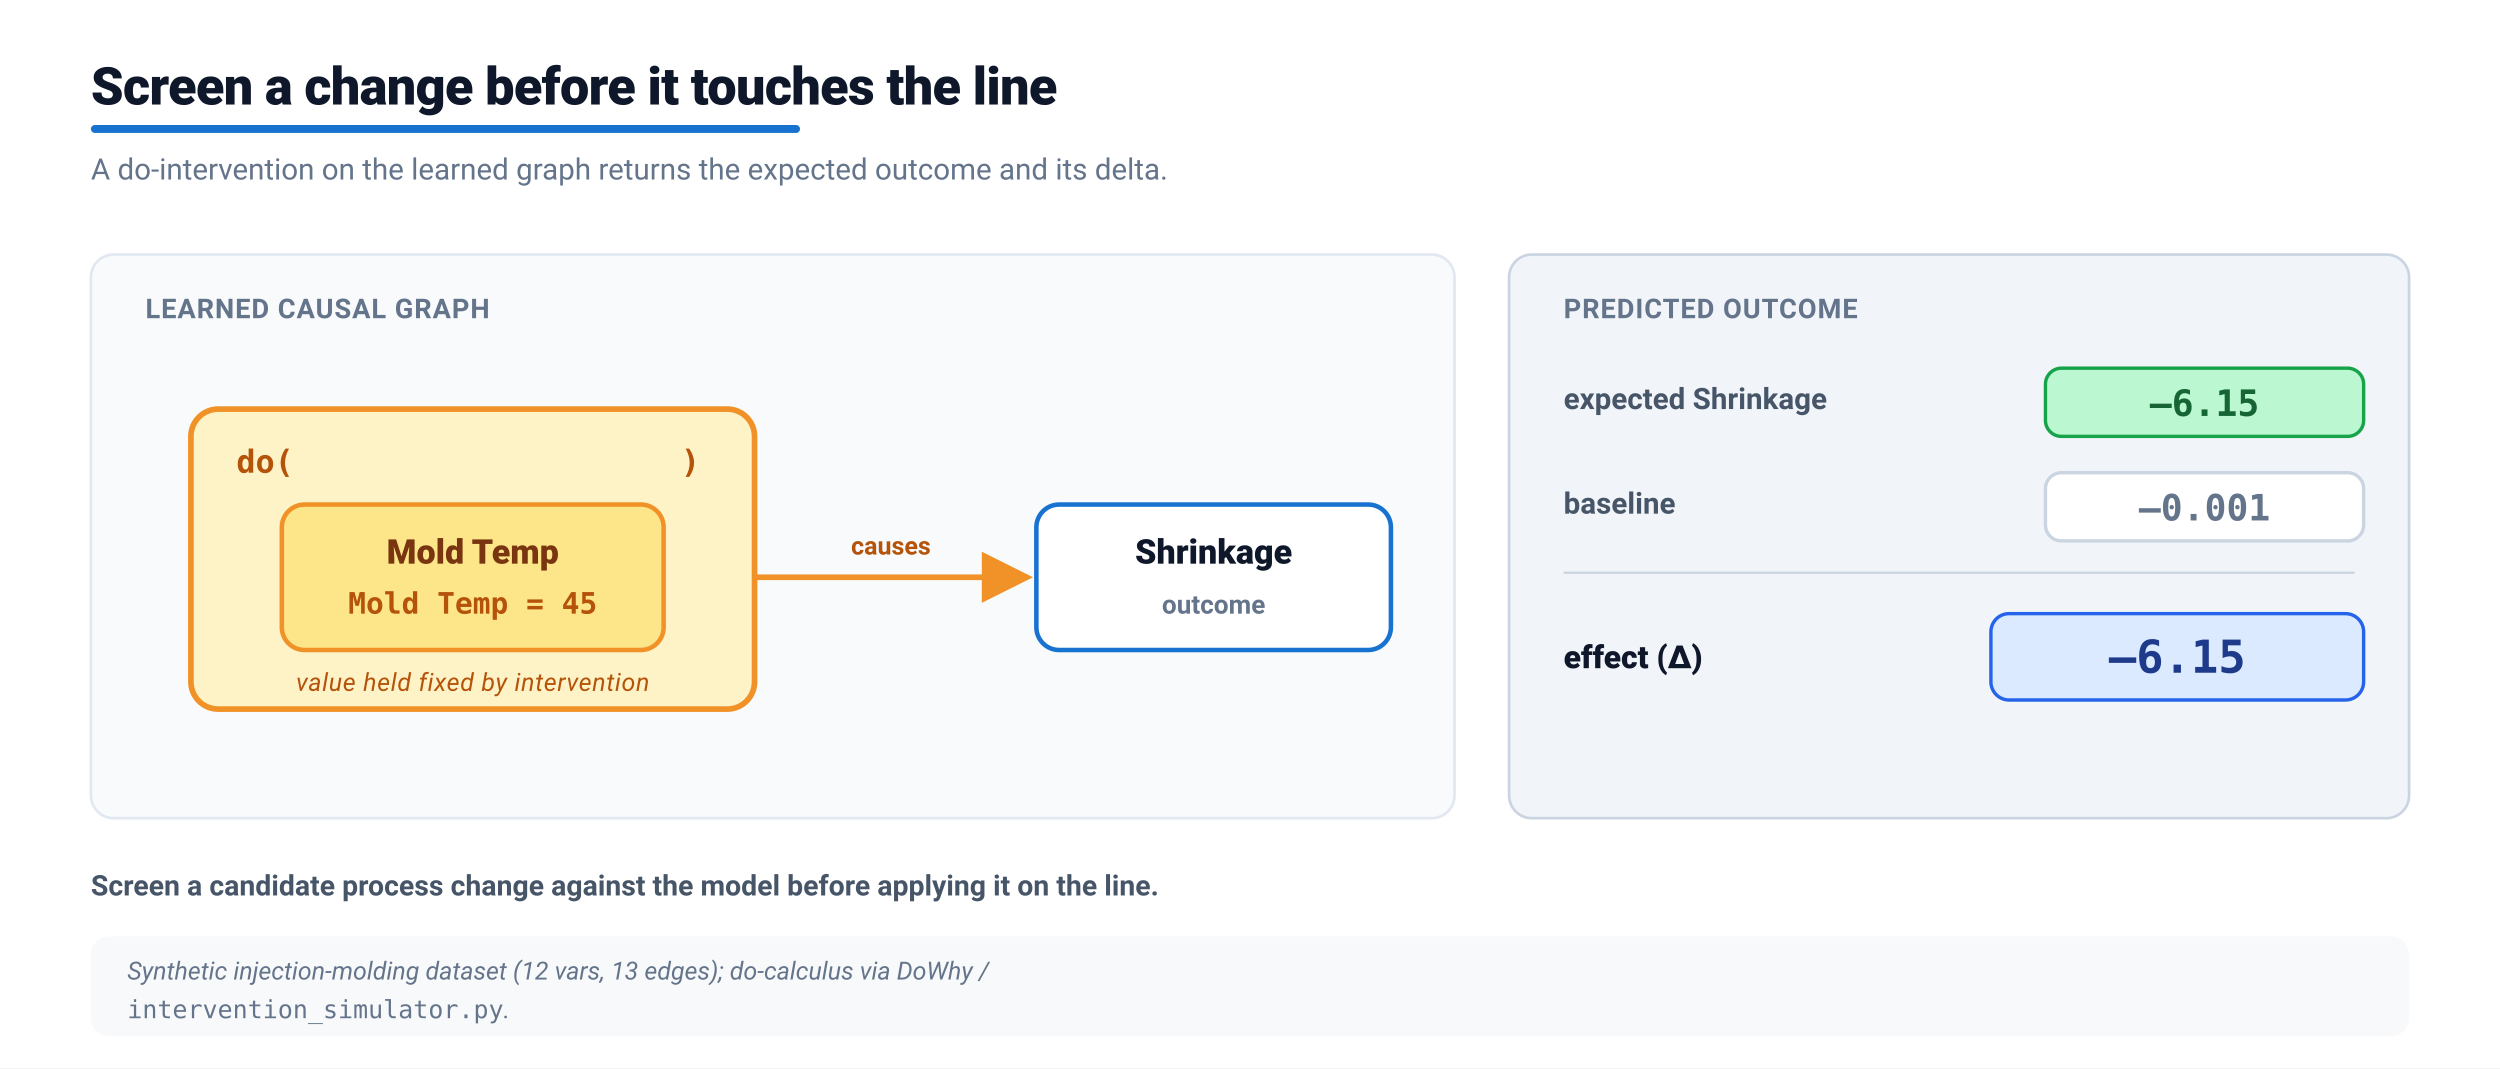
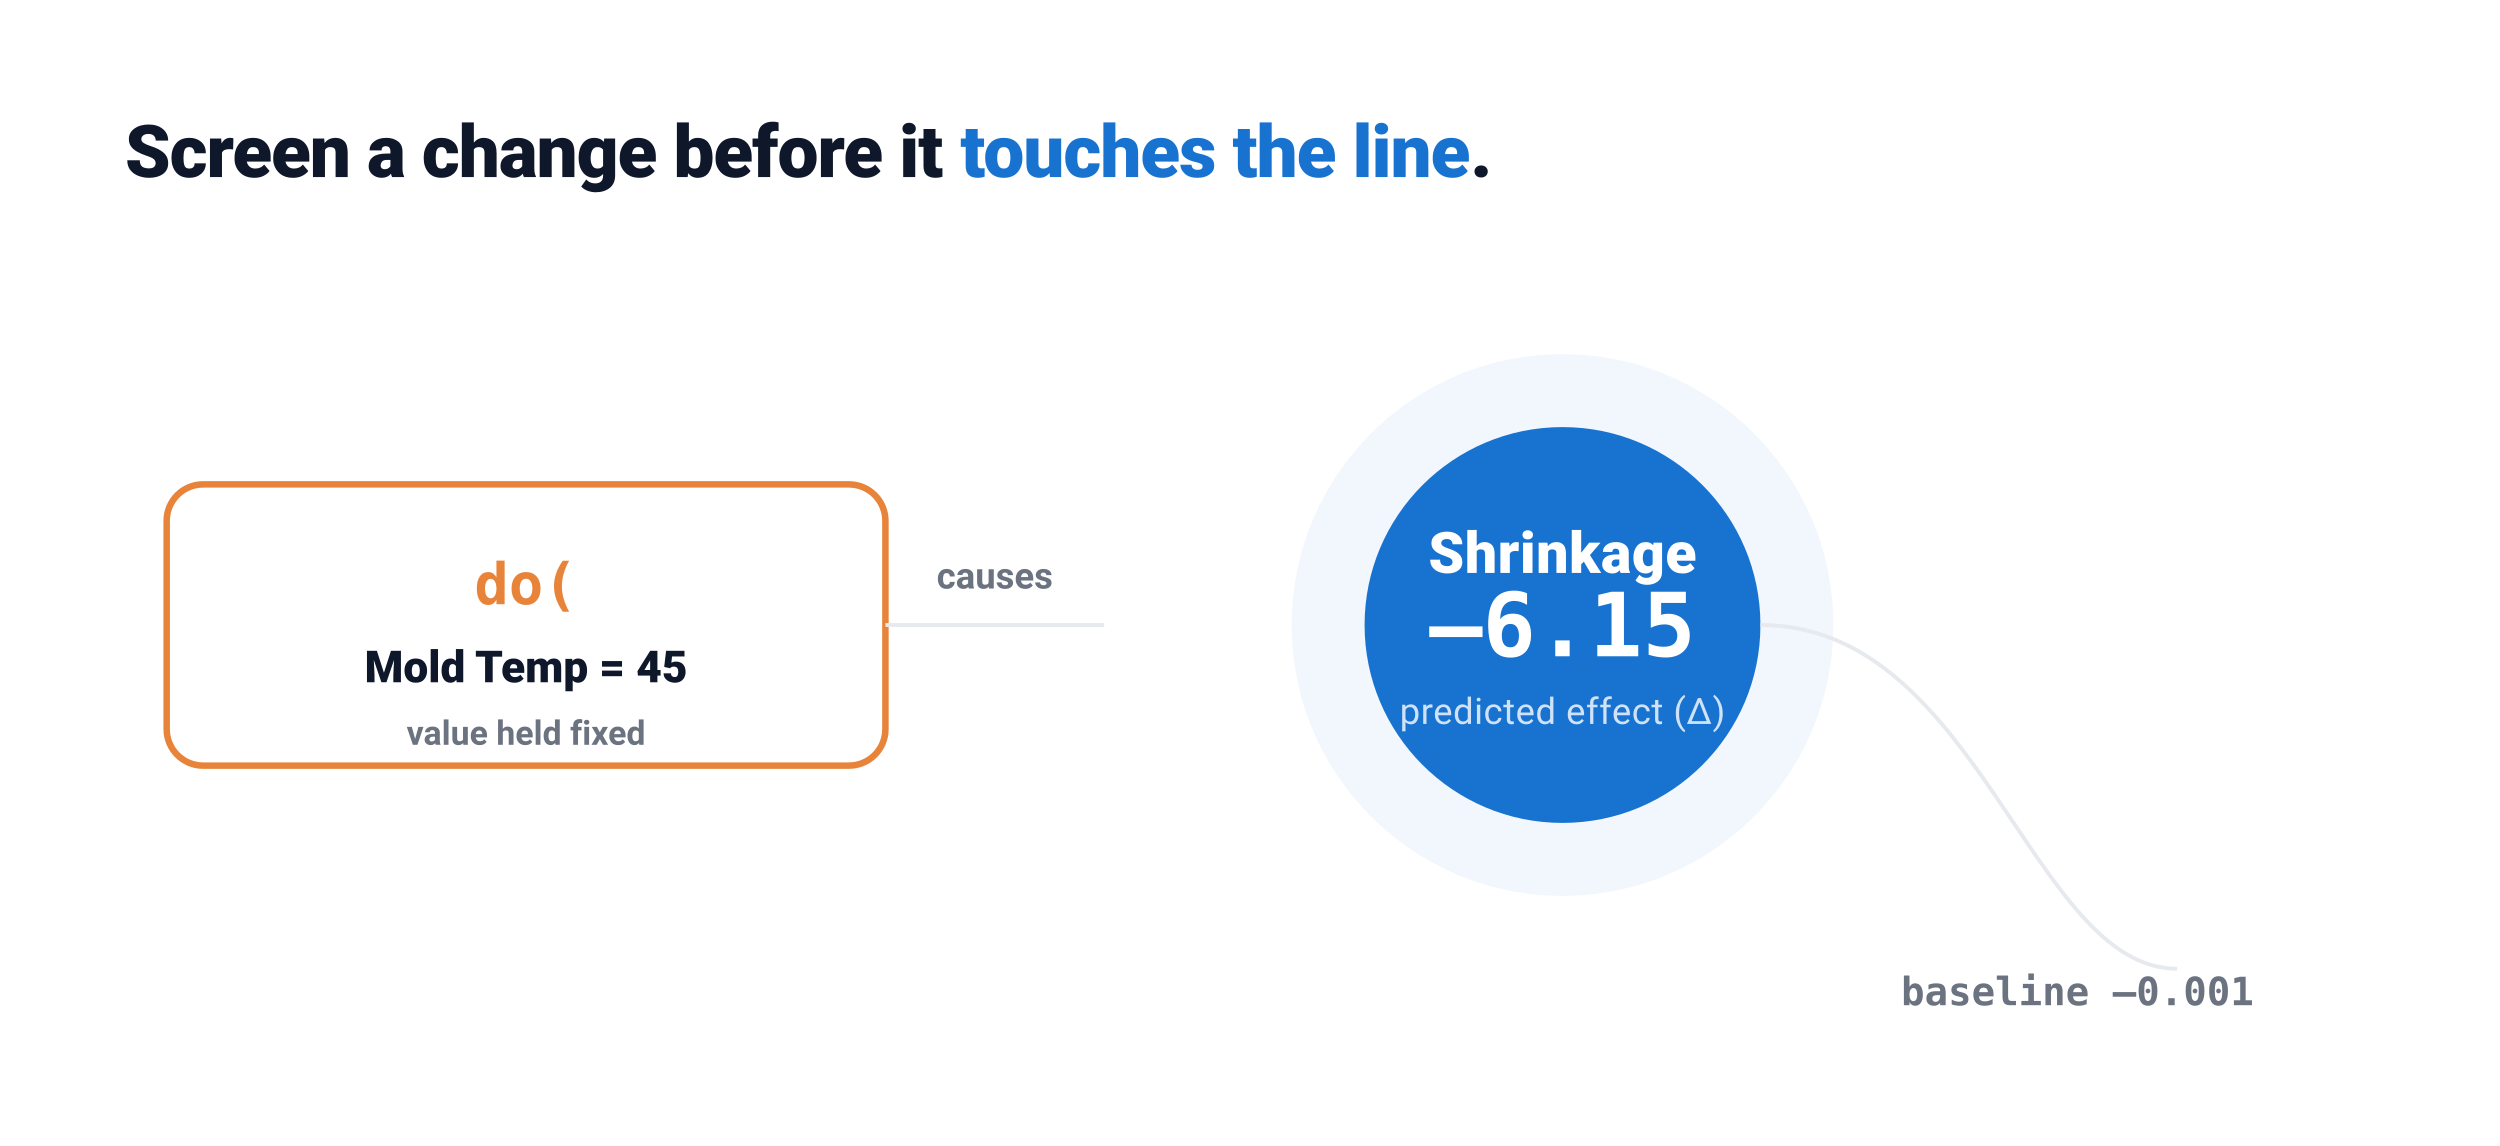
- <svg xmlns="http://www.w3.org/2000/svg" viewBox="0 0 1100 470" font-family="ui-sans-serif, system-ui, -apple-system, 'Segoe UI', Roboto, sans-serif">
-   <defs>
-     <marker id="ci-ahm" markerWidth="10" markerHeight="9" refX="8" refY="4.5" orient="auto">
-       <path d="M0,0 L9,4.5 L0,9 Z" fill="#94a3b8" />
-     </marker>
-     <marker id="ci-aho" markerWidth="10" markerHeight="9" refX="8" refY="4.5" orient="auto">
-       <path d="M0,0 L9,4.5 L0,9 Z" fill="#f09228" />
-     </marker>
-   </defs>
-   <rect x="0" y="0" width="1100" height="470" fill="#ffffff" />
-   <text x="40" y="46" font-size="23" font-weight="800" fill="#0f172a" letter-spacing="-.3">Screen a change before it touches the line</text>
-   <rect x="40" y="55" width="312" height="3.5" rx="1.75" fill="#1772d0" />
-   <text x="40" y="79" font-size="13" fill="#64748b">A do-intervention on the learned graph returns the expected outcome and its delta.</text>
-   <rect x="40" y="112" width="600" height="248" rx="10" fill="#f8fafc" stroke="#e2e8f0" stroke-width="1.2" />
-   <text x="64" y="140" font-size="12" font-weight="700" fill="#64748b" letter-spacing=".4">LEARNED CAUSAL GRAPH</text>
-   <rect x="84" y="180" width="248" height="132" rx="12" fill="#fef3c7" stroke="#f09228" stroke-width="2.5" />
-   <text x="104" y="208" font-size="14" font-weight="800" fill="#b45309" font-family="ui-monospace, Menlo, Consolas, monospace">do(</text>
-   <text x="308" y="208" font-size="14" font-weight="800" fill="#b45309" font-family="ui-monospace, Menlo, Consolas, monospace" text-anchor="end">)</text>
-   <rect x="124" y="222" width="168" height="64" rx="10" fill="#fde68a" stroke="#f09228" stroke-width="2" />
-   <text x="208" y="248" font-size="15" font-weight="800" fill="#78350f" text-anchor="middle">Mold Temp</text>
-   <text x="208" y="270" font-size="13" font-weight="700" fill="#b45309" text-anchor="middle" font-family="ui-monospace, Menlo, Consolas, monospace">Mold Temp = 45</text>
-   <text x="208" y="304" font-size="11" font-style="italic" fill="#b45309" text-anchor="middle" letter-spacing=".3">value held fixed by intervention</text>
-   <line x1="332" y1="254" x2="452" y2="254" stroke="#f09228" stroke-width="2.5" marker-end="url(#ci-aho)" />
-   <text x="392" y="244" font-size="11" font-weight="700" fill="#b45309" text-anchor="middle">causes</text>
-   <rect x="456" y="222" width="156" height="64" rx="10" fill="#ffffff" stroke="#1772d0" stroke-width="2" />
-   <text x="534" y="248" font-size="15" font-weight="800" fill="#0f172a" text-anchor="middle">Shrinkage</text>
-   <text x="534" y="270" font-size="11.5" font-weight="700" fill="#64748b" text-anchor="middle">outcome</text>
-   <rect x="664" y="112" width="396" height="248" rx="10" fill="#f1f5f9" stroke="#cbd5e1" stroke-width="1.2" />
-   <text x="688" y="140" font-size="12" font-weight="700" fill="#64748b" letter-spacing=".4">PREDICTED OUTCOME</text>
-   <text x="688" y="180" font-size="13" font-weight="700" fill="#475569">expected Shrinkage</text>
-   <rect x="900" y="162" width="140" height="30" rx="7" fill="#bbf7d0" stroke="#16a34a" stroke-width="1.5" />
-   <text x="970" y="183" font-size="16" font-weight="800" fill="#166534" text-anchor="middle" font-family="ui-monospace, Menlo, Consolas, monospace">–6.15</text>
-   <text x="688" y="226" font-size="13" font-weight="700" fill="#475569">baseline</text>
-   <rect x="900" y="208" width="140" height="30" rx="7" fill="#ffffff" stroke="#cbd5e1" stroke-width="1.5" />
-   <text x="970" y="229" font-size="16" font-weight="700" fill="#64748b" text-anchor="middle" font-family="ui-monospace, Menlo, Consolas, monospace">–0.001</text>
-   <line x1="688" y1="252" x2="1036" y2="252" stroke="#cbd5e1" stroke-width="1" />
-   <text x="688" y="294" font-size="14" font-weight="800" fill="#0f172a">effect (Δ)</text>
-   <rect x="876" y="270" width="164" height="38" rx="8" fill="#dbeafe" stroke="#2563eb" stroke-width="1.5" />
-   <text x="958" y="296" font-size="20" font-weight="800" fill="#1e3a8a" text-anchor="middle" font-family="ui-monospace, Menlo, Consolas, monospace">–6.15</text>
-   <text x="40" y="394" font-size="12.5" font-weight="700" fill="#475569">Screen a candidate process change against the model before applying it on the line.</text>
-   <rect x="40" y="412" width="1020" height="44" rx="8" fill="#f8f9fa" />
-   <text x="56" y="431" font-size="11" font-style="italic" fill="#64748b">Synthetic injection-molding dataset (12 vars, 13 edges); do-calculus via DoWhy /</text>
-   <text x="56" y="448" font-size="11" font-style="italic" fill="#64748b">
-     <tspan font-family="ui-monospace, Menlo, Consolas, monospace" font-style="normal">intervention_simulator.py</tspan>.</text>
+ <svg xmlns="http://www.w3.org/2000/svg" viewBox="0 0 960 440" font-family="ui-sans-serif, system-ui, -apple-system, 'Segoe UI', Roboto, sans-serif">
+   <rect width="960" height="440" fill="#ffffff" />
+   <text x="48" y="68" font-size="28" font-weight="800" fill="#0f172a" letter-spacing="-0.4">Screen a change before it <tspan fill="#1772d0">touches the line</tspan>.</text>
+   <rect x="64" y="186" width="276" height="108" rx="14" fill="#ffffff" stroke="#e8833a" stroke-width="2.5" />
+   <text x="202" y="232" text-anchor="middle" font-size="22" font-weight="800" fill="#e8833a" font-family="ui-monospace, Menlo, Consolas, monospace">do(</text>
+   <text x="202" y="262" text-anchor="middle" font-size="17" font-weight="800" fill="#0f172a">Mold Temp = 45</text>
+   <text x="202" y="286" text-anchor="middle" font-size="13" font-weight="600" fill="#6b7280">value held fixed</text>
+   <g stroke="#e6e9ee" stroke-width="1.5" fill="none">
+     <path d="M340 240 C 392 240, 392 240, 424 240" />
+   </g>
+   <text x="382" y="226" text-anchor="middle" font-size="14" font-weight="600" fill="#6b7280">causes</text>
+   <circle cx="600" cy="240" r="104" fill="#1772d0" opacity="0.06" />
+   <circle cx="600" cy="240" r="76" fill="#1772d0" />
+   <text x="600" y="220" text-anchor="middle" font-size="22" font-weight="800" letter-spacing="0.2" fill="#ffffff">Shrinkage</text>
+   <text x="600" y="252" text-anchor="middle" font-size="34" font-weight="800" fill="#ffffff" font-family="ui-monospace, Menlo, Consolas, monospace">–6.15</text>
+   <text x="600" y="278" text-anchor="middle" font-size="14" letter-spacing="0.2" fill="#cfe2f7">predicted effect (Δ)</text>
+   <g stroke="#e6e9ee" stroke-width="1.5" fill="none">
+     <path d="M676 240 C 760 240, 780 372, 836 372" />
+   </g>
+   <text x="730" y="386" font-size="15" font-weight="600" fill="#6b7280" font-family="ui-monospace, Menlo, Consolas, monospace">baseline –0.001</text>
</svg>
